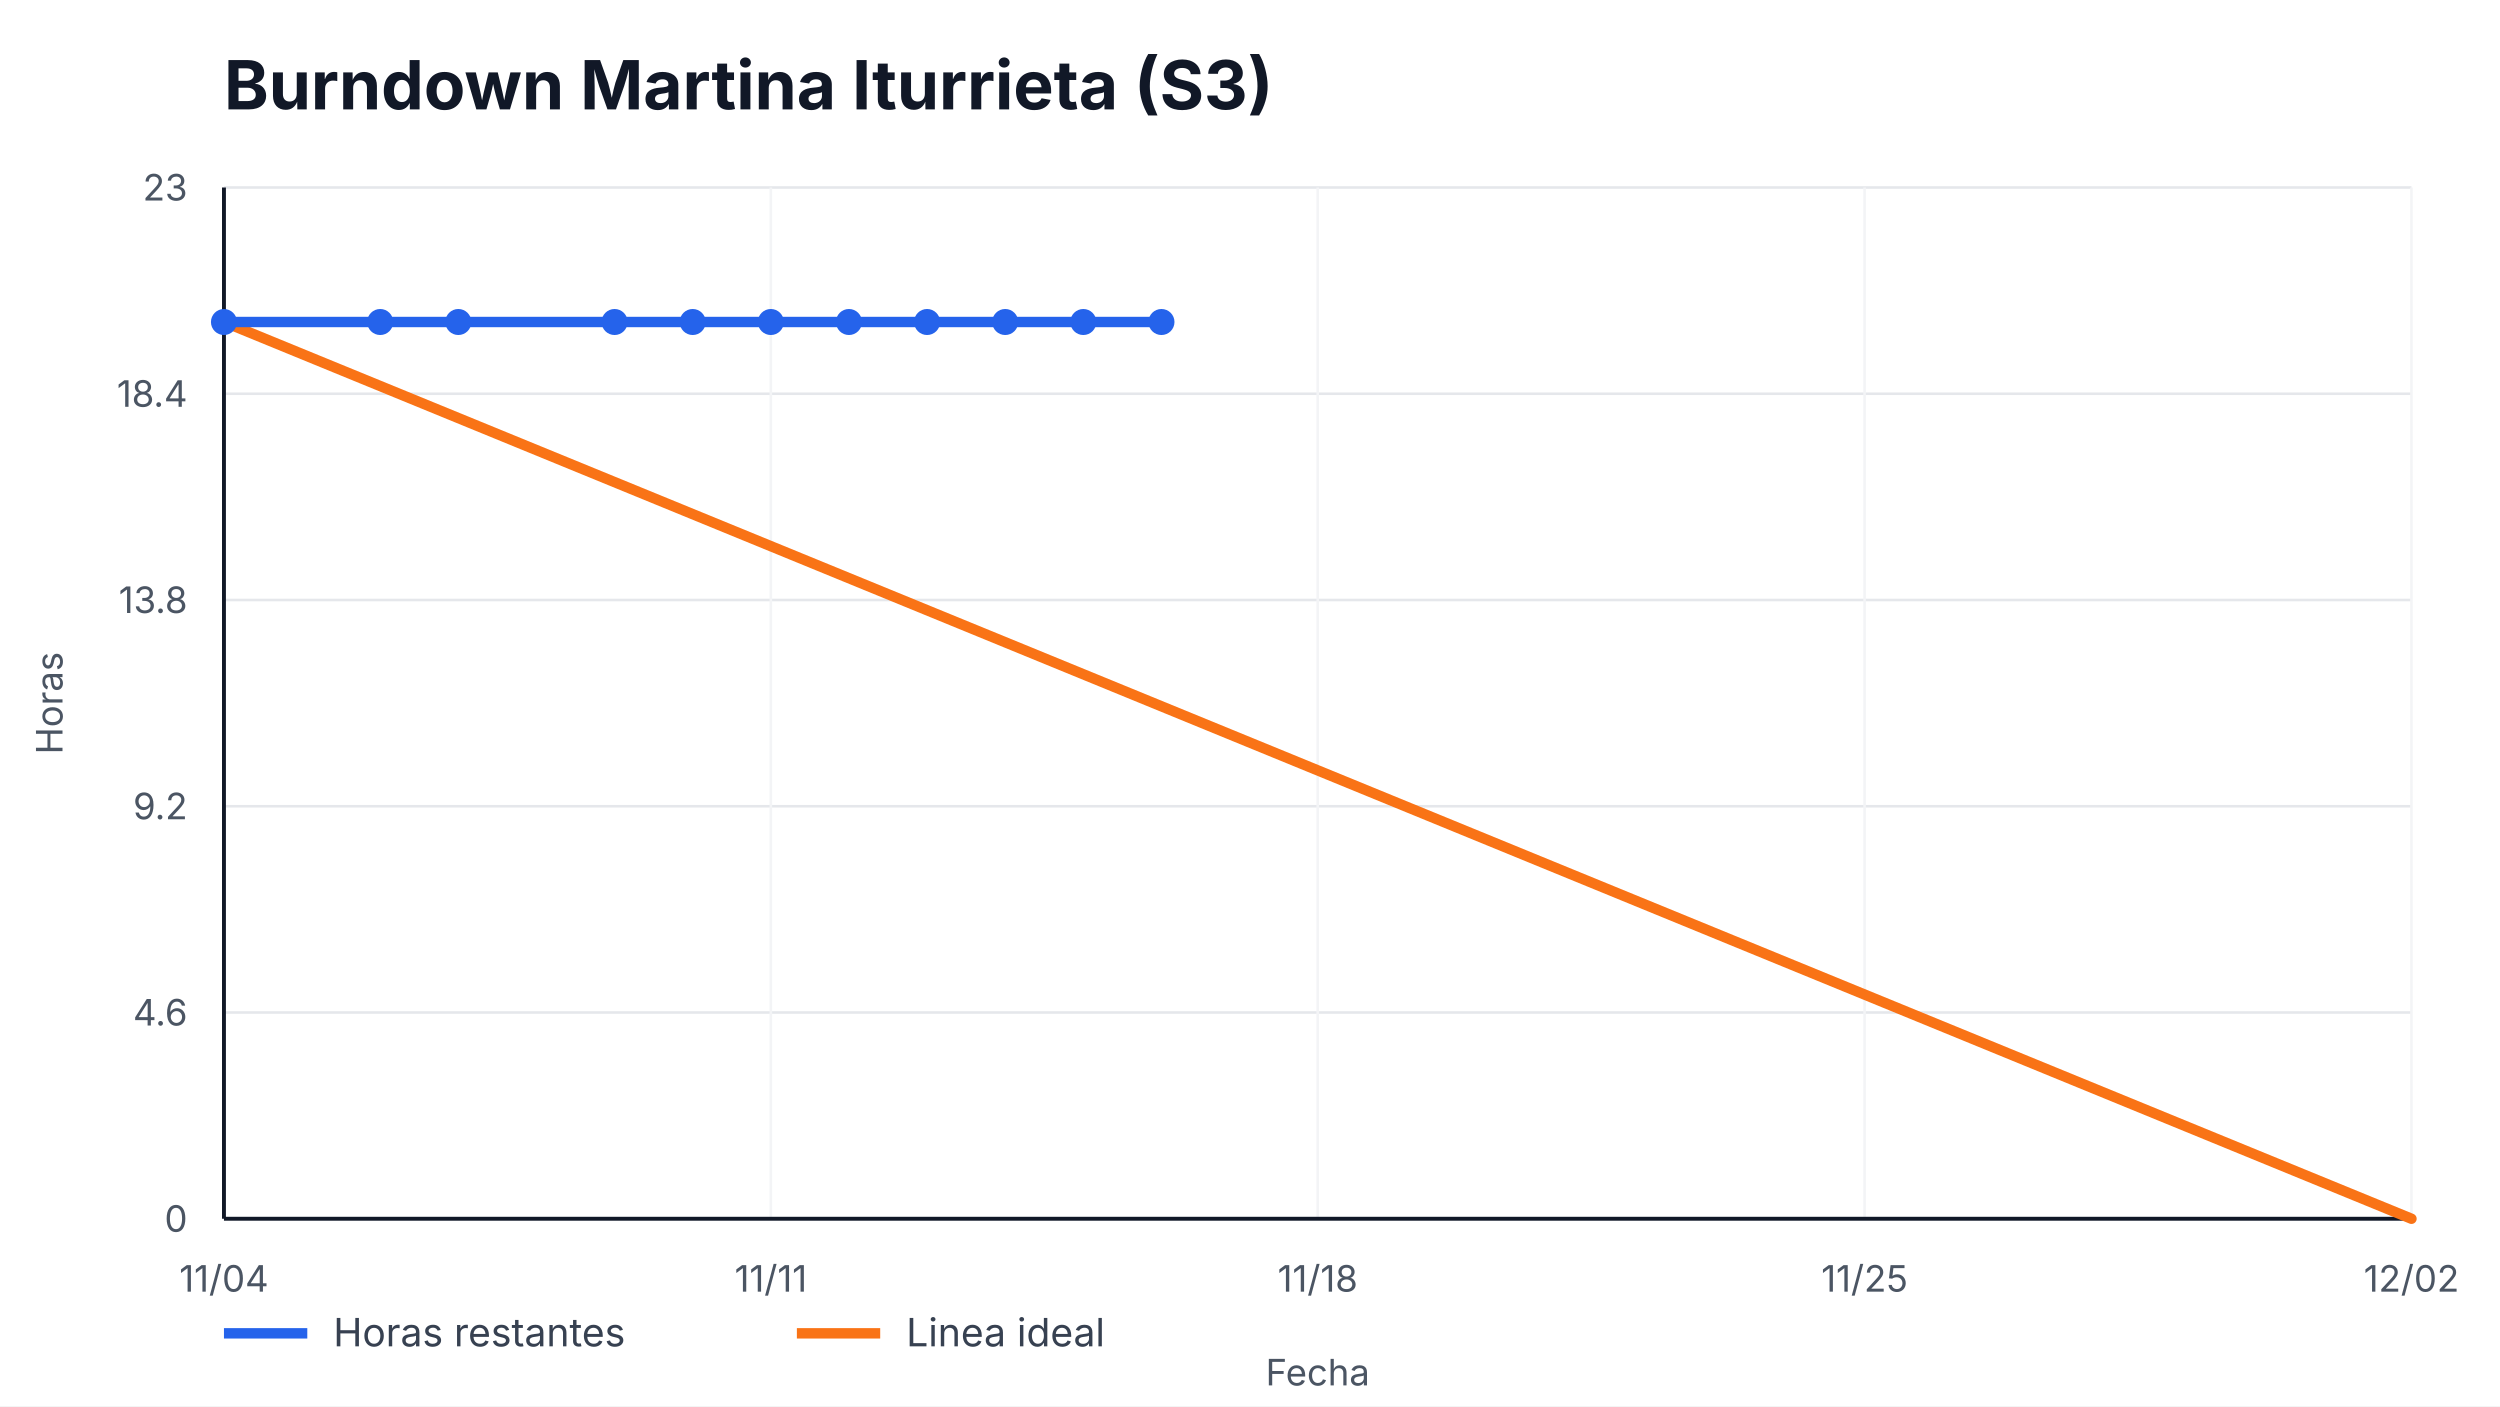
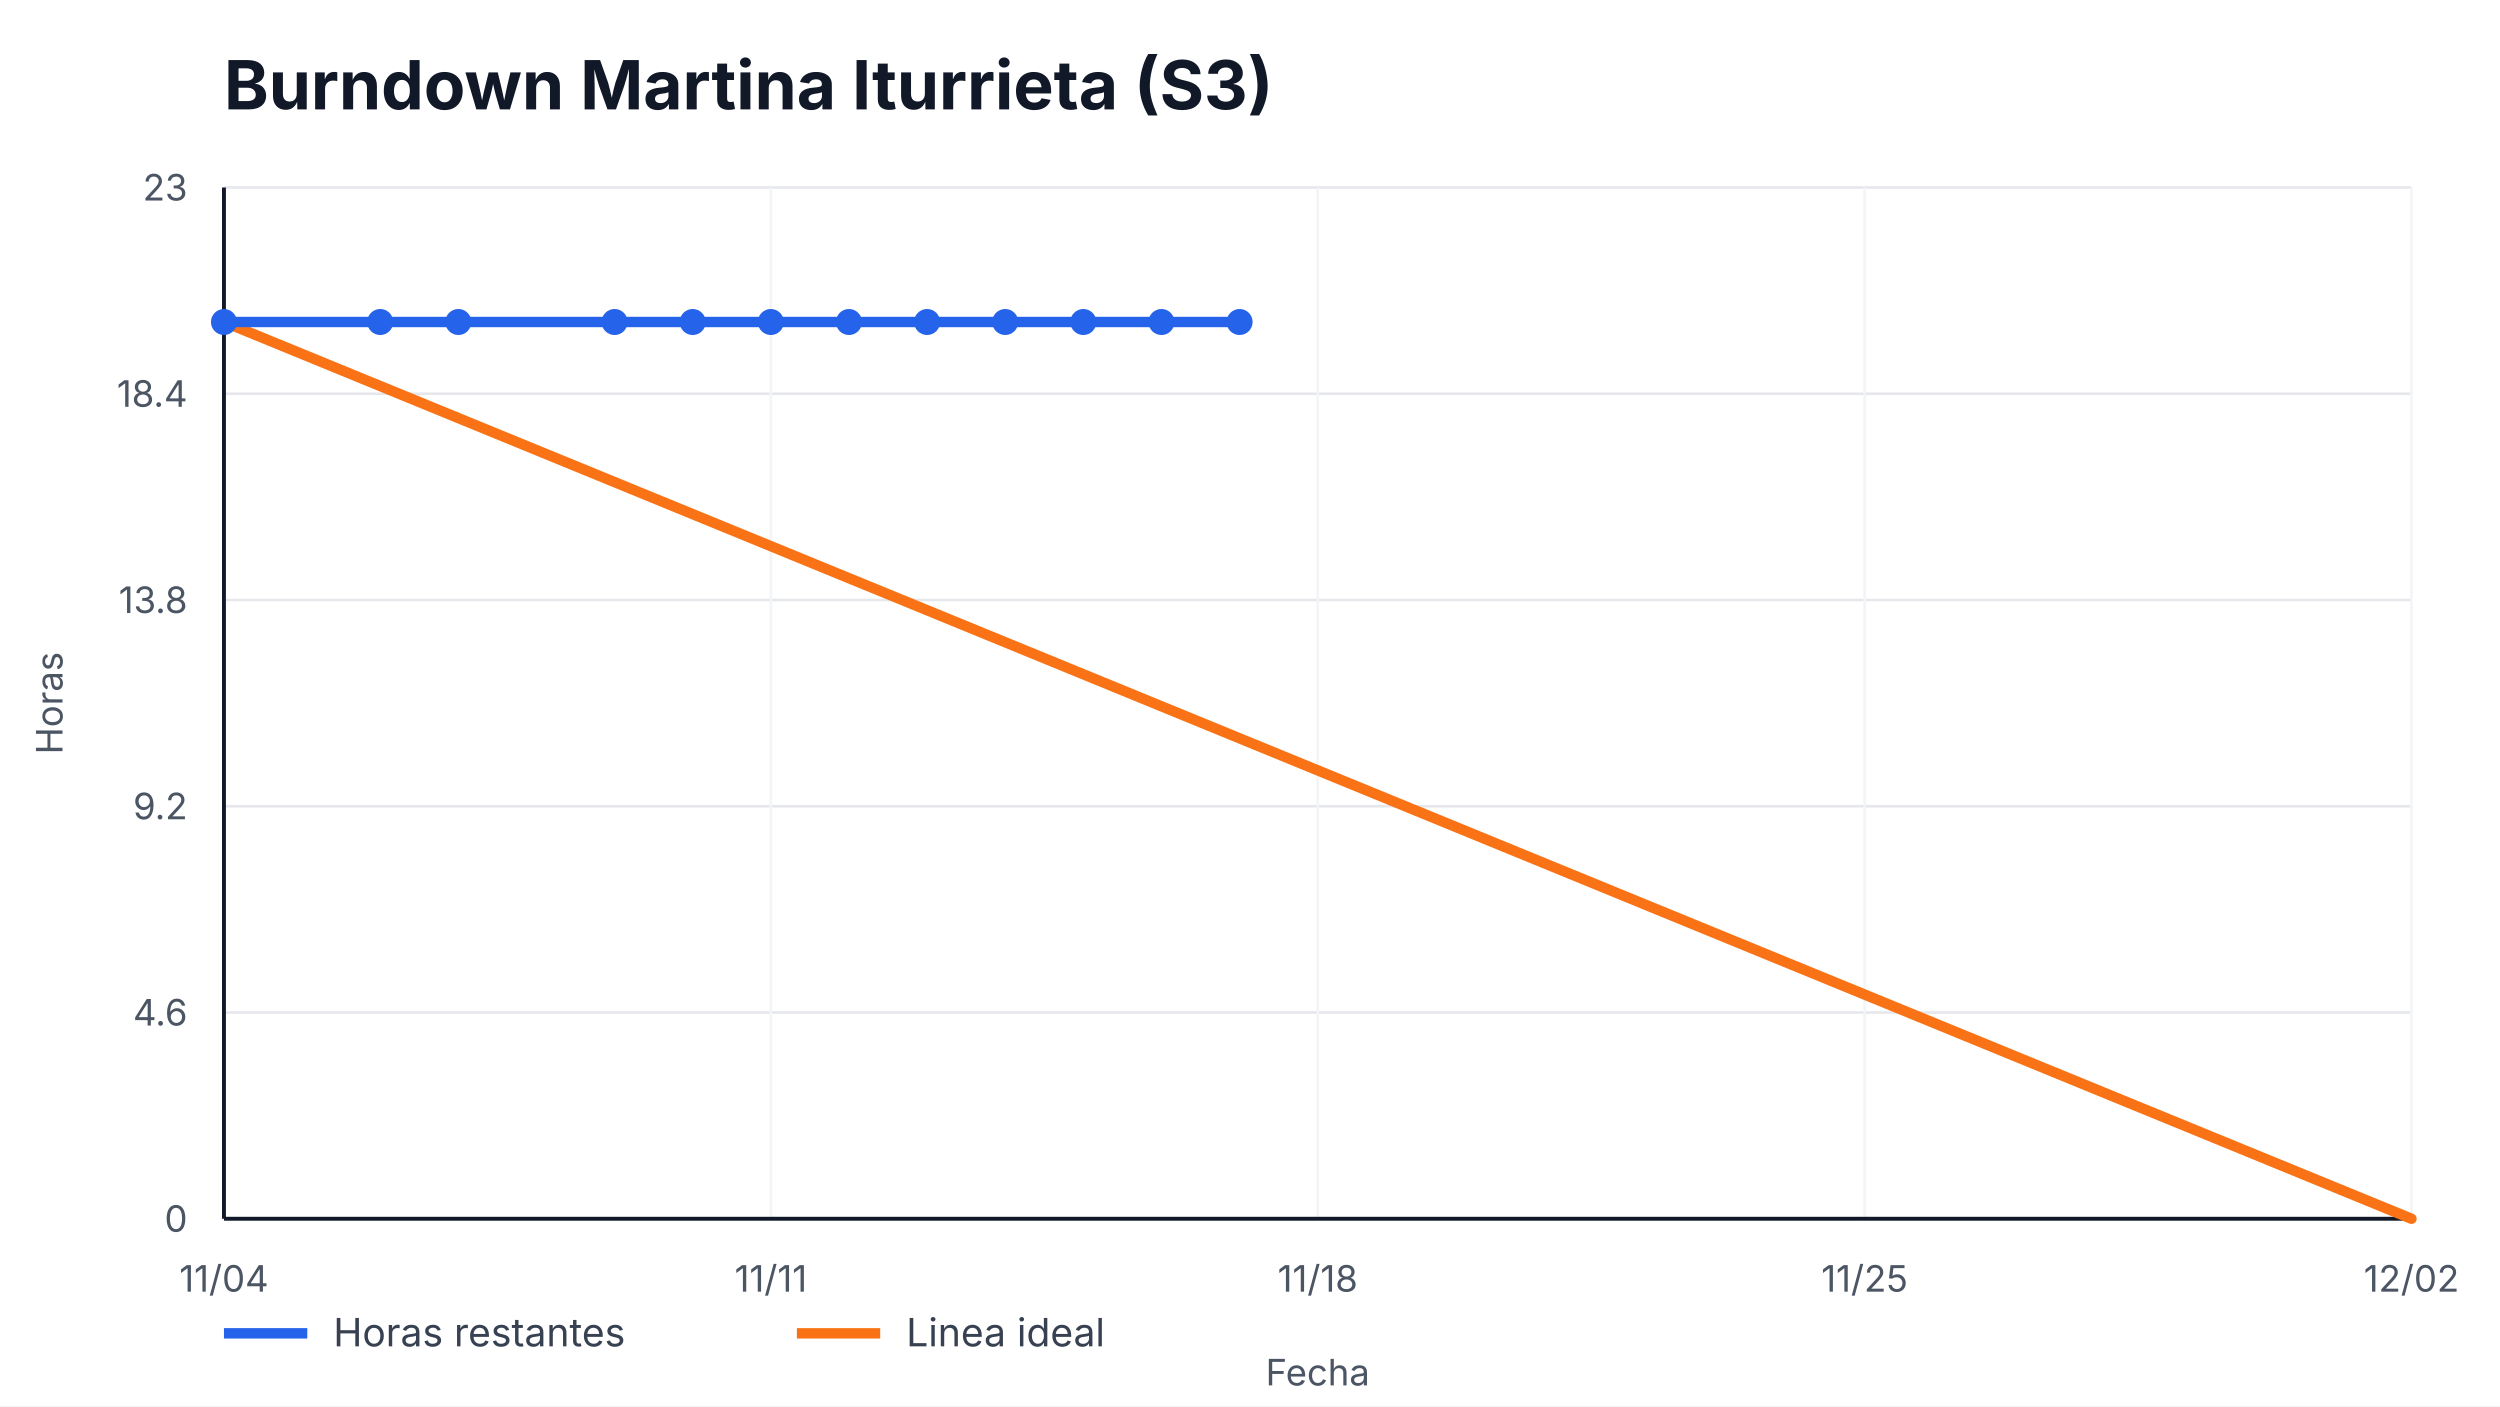
<svg xmlns="http://www.w3.org/2000/svg" width="960" height="540" viewBox="0 0 960 540" role="img" aria-label="Burndown Martina Iturrieta (S3)">
  <style>
    text { font-family: -apple-system, BlinkMacSystemFont, "Segoe UI", sans-serif; fill: #111827; }
    .title { font-size: 26px; font-weight: 700; }
    .axis { font-size: 14px; fill: #4b5563; }
    .legend { font-size: 15px; fill: #374151; }
    .overrun { font-size: 14px; font-weight: 700; fill: #b91c1c; }
  </style>
  <rect width="100%" height="100%" fill="#ffffff" />
  <text x="86" y="42" class="title">Burndown Martina Iturrieta (S3)</text>
  <g>
    <line x1="86" y1="468.00" x2="926" y2="468.00" stroke="#e5e7eb" />
    <line x1="86" y1="388.80" x2="926" y2="388.80" stroke="#e5e7eb" />
    <line x1="86" y1="309.60" x2="926" y2="309.60" stroke="#e5e7eb" />
    <line x1="86" y1="230.40" x2="926" y2="230.40" stroke="#e5e7eb" />
    <line x1="86" y1="151.20" x2="926" y2="151.20" stroke="#e5e7eb" />
    <line x1="86" y1="72.00" x2="926" y2="72.00" stroke="#e5e7eb" />
  </g>
  <g>
    <line x1="86.00" y1="72" x2="86.00" y2="468" stroke="#f3f4f6" />
    <text x="86.00" y="496" text-anchor="middle" class="axis">11/04</text>
    <line x1="296.00" y1="72" x2="296.00" y2="468" stroke="#f3f4f6" />
    <text x="296.00" y="496" text-anchor="middle" class="axis">11/11</text>
    <line x1="506.00" y1="72" x2="506.00" y2="468" stroke="#f3f4f6" />
    <text x="506.00" y="496" text-anchor="middle" class="axis">11/18</text>
    <line x1="716.00" y1="72" x2="716.00" y2="468" stroke="#f3f4f6" />
    <text x="716.00" y="496" text-anchor="middle" class="axis">11/25</text>
    <line x1="926.00" y1="72" x2="926.00" y2="468" stroke="#f3f4f6" />
    <text x="926.00" y="496" text-anchor="middle" class="axis">12/02</text>
  </g>
  <line x1="86" y1="468" x2="926" y2="468" stroke="#111827" stroke-width="1.5" />
  <line x1="86" y1="72" x2="86" y2="468" stroke="#111827" stroke-width="1.5" />
  <g>
    <text x="72" y="473.00" text-anchor="end" class="axis">0</text>
    <text x="72" y="393.80" text-anchor="end" class="axis">4.6</text>
    <text x="72" y="314.60" text-anchor="end" class="axis">9.2</text>
    <text x="72" y="235.40" text-anchor="end" class="axis">13.8</text>
    <text x="72" y="156.20" text-anchor="end" class="axis">18.4</text>
    <text x="72" y="77.00" text-anchor="end" class="axis">23</text>
  </g>
  <polyline points="86.00,123.65 926.00,468.00" fill="none" stroke="#f97316" stroke-width="4" stroke-linecap="round" />
-   <polyline points="86.00,123.65 146.00,123.65 176.00,123.65 236.00,123.65 266.00,123.65 296.00,123.65 326.00,123.65 356.00,123.65 386.00,123.65 416.00,123.65 446.00,123.65" fill="none" stroke="#2563eb" stroke-width="4" stroke-linecap="round" stroke-linejoin="round" />
+   <polyline points="86.00,123.65 146.00,123.65 176.00,123.65 236.00,123.65 266.00,123.65 296.00,123.65 326.00,123.65 356.00,123.65 386.00,123.65 416.00,123.65 446.00,123.65 476.00,123.65" fill="none" stroke="#2563eb" stroke-width="4" stroke-linecap="round" stroke-linejoin="round" />
  <g>
    <circle cx="86.00" cy="123.65" r="5" fill="#2563eb" />
    <circle cx="146.00" cy="123.65" r="5" fill="#2563eb" />
    <circle cx="176.00" cy="123.65" r="5" fill="#2563eb" />
    <circle cx="236.00" cy="123.65" r="5" fill="#2563eb" />
    <circle cx="266.00" cy="123.65" r="5" fill="#2563eb" />
    <circle cx="296.00" cy="123.65" r="5" fill="#2563eb" />
    <circle cx="326.00" cy="123.65" r="5" fill="#2563eb" />
    <circle cx="356.00" cy="123.65" r="5" fill="#2563eb" />
    <circle cx="386.00" cy="123.65" r="5" fill="#2563eb" />
    <circle cx="416.00" cy="123.65" r="5" fill="#2563eb" />
    <circle cx="446.00" cy="123.65" r="5" fill="#2563eb" />
+     <circle cx="476.00" cy="123.65" r="5" fill="#2563eb" />
  </g>
  <line x1="86" y1="512" x2="118" y2="512" stroke="#2563eb" stroke-width="4" />
  <text x="128" y="517" class="legend">Horas restantes</text>
  <line x1="306" y1="512" x2="338" y2="512" stroke="#f97316" stroke-width="4" />
  <text x="348" y="517" class="legend">Linea ideal</text>
  <text x="506.0" y="532" text-anchor="middle" class="axis">Fecha</text>
  <text x="24" y="270.0" transform="rotate(-90 24,270.0)" text-anchor="middle" class="axis">Horas</text>
</svg>
